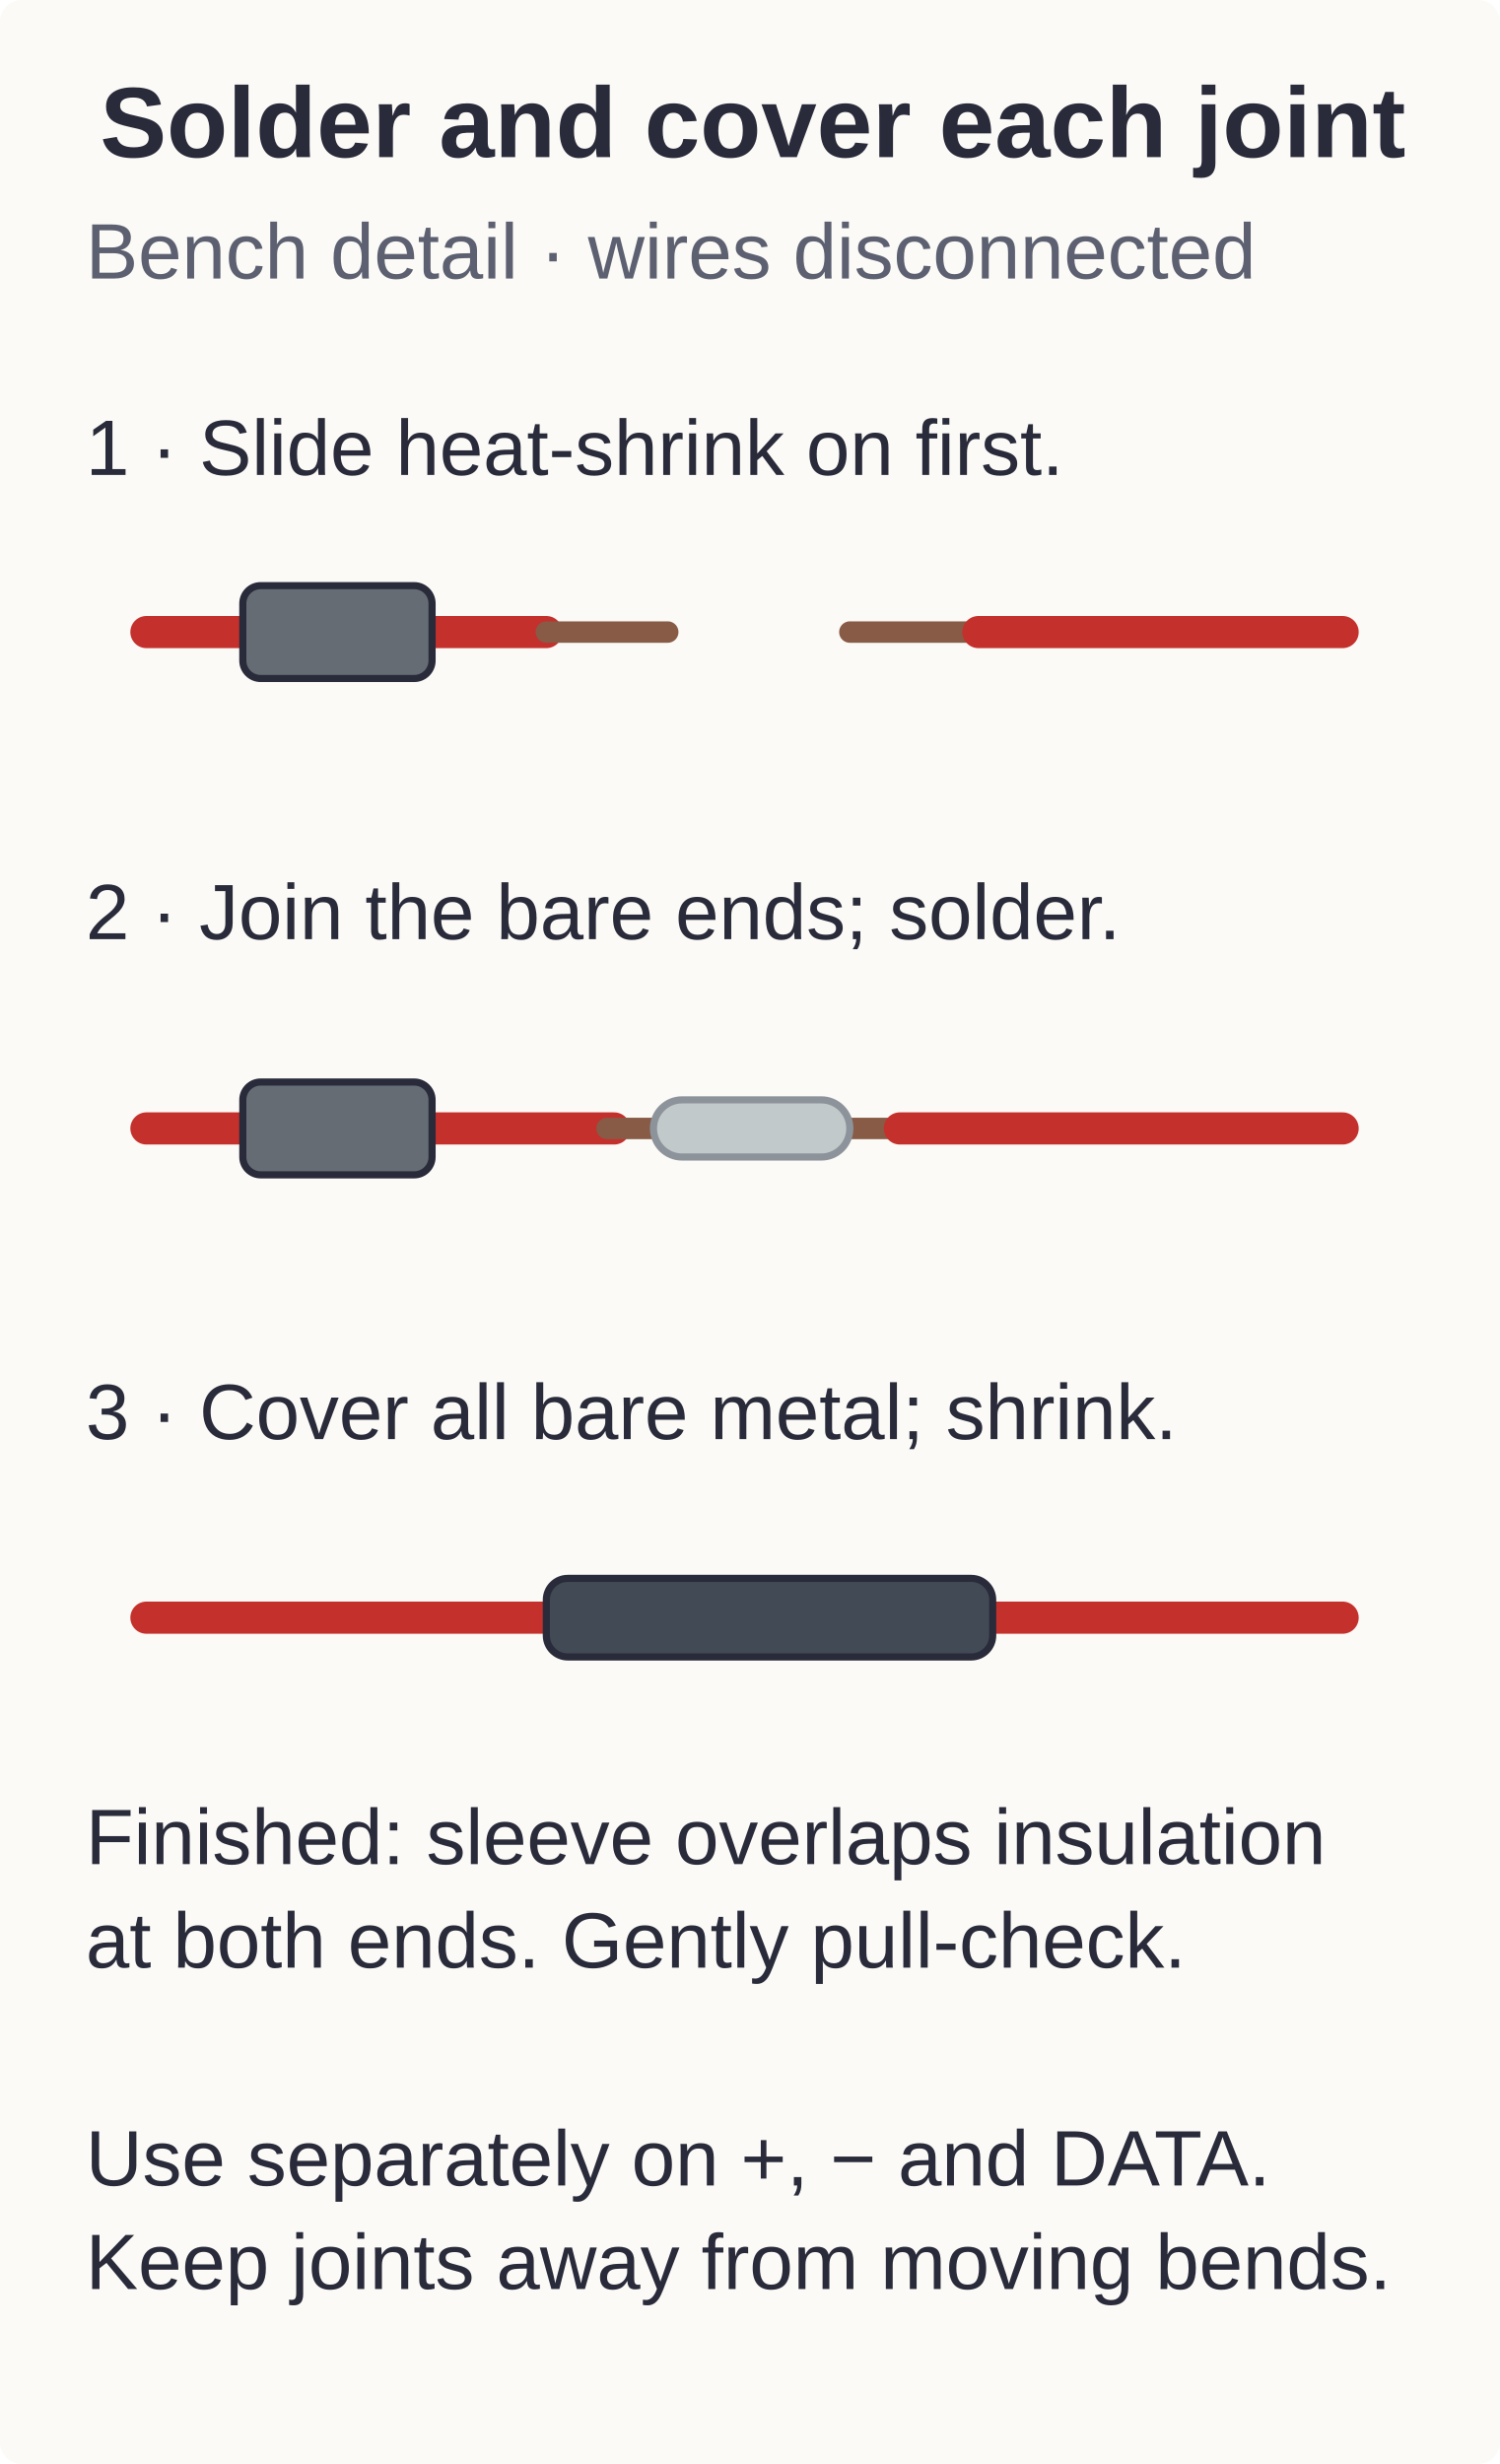
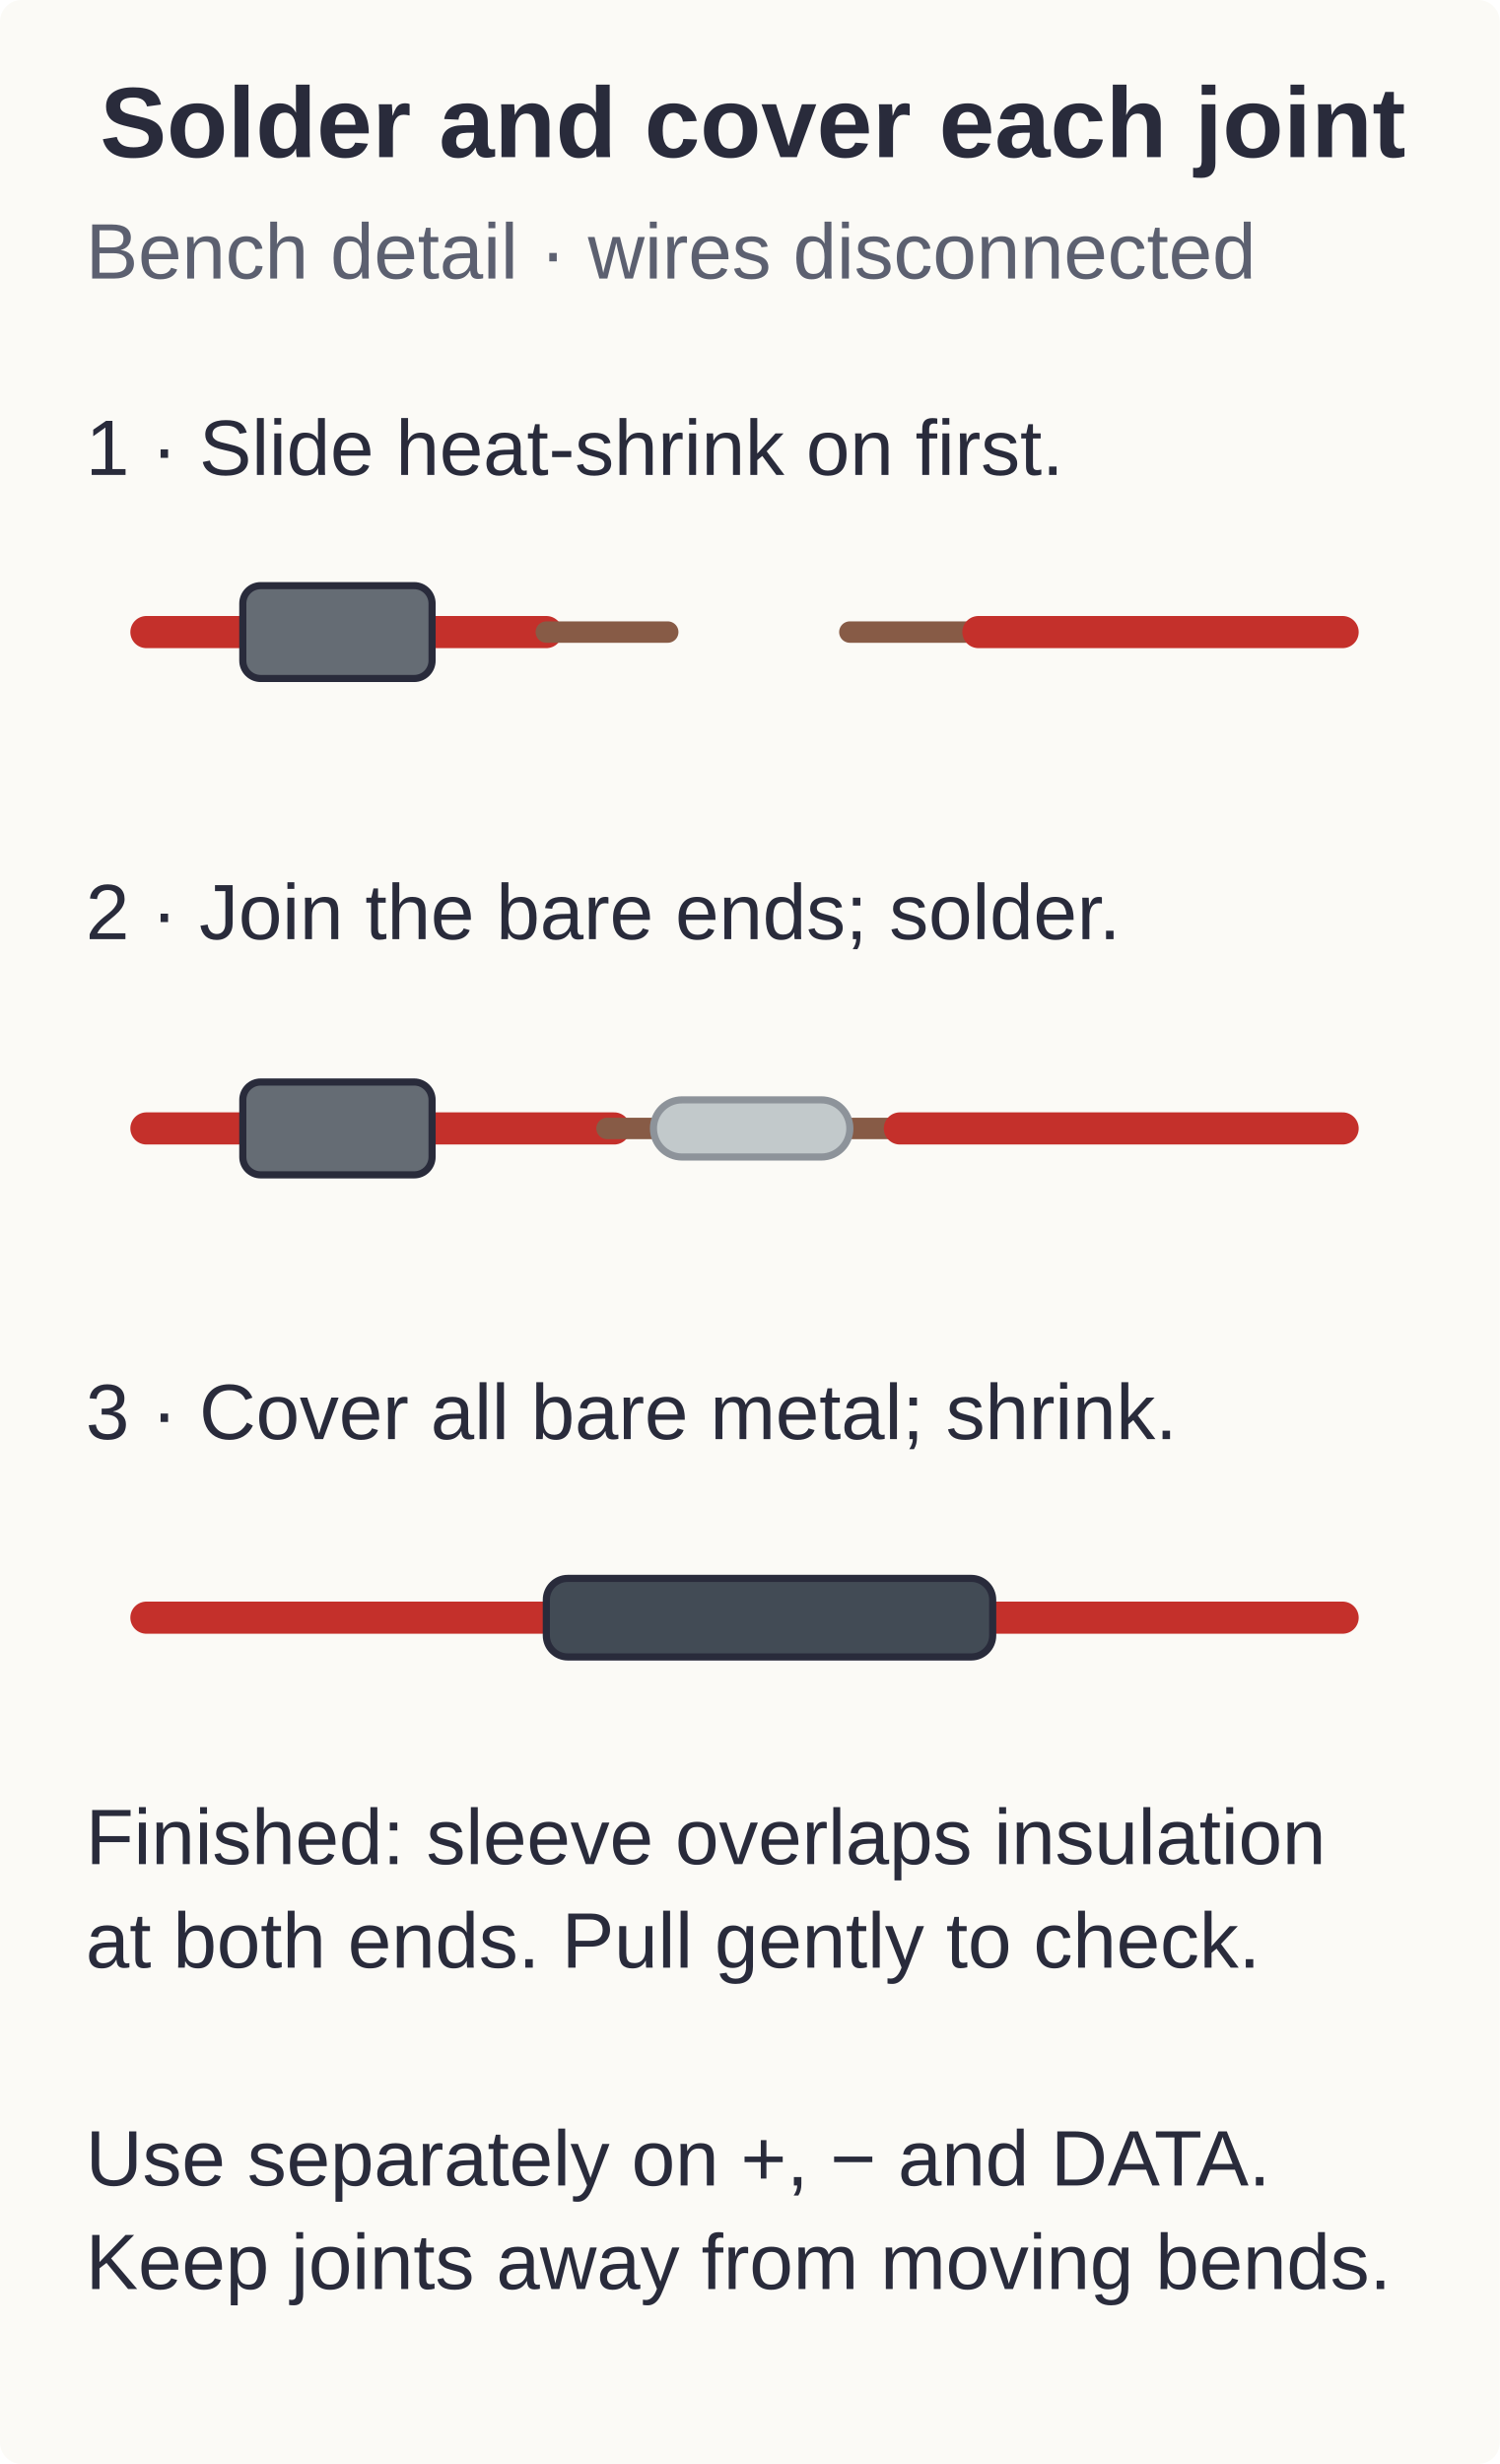
<svg xmlns="http://www.w3.org/2000/svg" viewBox="0 0 420 690" width="420" height="690" role="img">
  <defs>
    <marker id="arrow" viewBox="0 0 10 10" refX="8" refY="5" markerWidth="7" markerHeight="7" orient="auto-start-reverse">
      <path d="M0 0 L10 5 L0 10z" fill="#2f6fb5" />
    </marker>
  </defs>
  <rect x="0" y="0" width="420" height="690" rx="6" fill="#fbfaf6" stroke="none" stroke-width="2" />
  <text x="28" y="44" font-family="Arial,Helvetica,sans-serif" font-size="28" fill="#292b3b" font-weight="700" text-anchor="start">Solder and cover each joint</text>
  <text x="24" y="78" font-family="Arial,Helvetica,sans-serif" font-size="22" fill="#5c6070" font-weight="400" text-anchor="start">Bench detail · wires disconnected</text>
  <text x="24" y="133" font-family="Arial,Helvetica,sans-serif" font-size="22" fill="#292b3b" font-weight="400" text-anchor="start">1 · Slide heat-shrink on first.</text>
  <path d="M41 177 L153 177" fill="none" stroke="#c4302b" stroke-width="9" stroke-linejoin="round" stroke-linecap="round" />
  <rect x="68" y="164" width="53" height="26" rx="5" fill="#656c74" stroke="#292b3b" stroke-width="2" />
  <path d="M153 177 L187 177" fill="none" stroke="#875b46" stroke-width="6" stroke-linejoin="round" stroke-linecap="round" />
  <path d="M238 177 L274 177" fill="none" stroke="#875b46" stroke-width="6" stroke-linejoin="round" stroke-linecap="round" />
  <path d="M274 177 L376 177" fill="none" stroke="#c4302b" stroke-width="9" stroke-linejoin="round" stroke-linecap="round" />
  <text x="24" y="263" font-family="Arial,Helvetica,sans-serif" font-size="22" fill="#292b3b" font-weight="400" text-anchor="start">2 · Join the bare ends; solder.</text>
  <path d="M41 316 L172 316" fill="none" stroke="#c4302b" stroke-width="9" stroke-linejoin="round" stroke-linecap="round" />
  <rect x="68" y="303" width="53" height="26" rx="5" fill="#656c74" stroke="#292b3b" stroke-width="2" />
  <path d="M170 316 L251 316" fill="none" stroke="#875b46" stroke-width="6" stroke-linejoin="round" stroke-linecap="round" />
  <rect x="183" y="308" width="55" height="16" rx="8" fill="#c2c9cb" stroke="#8d939a" stroke-width="2" />
  <path d="M252 316 L376 316" fill="none" stroke="#c4302b" stroke-width="9" stroke-linejoin="round" stroke-linecap="round" />
  <text x="24" y="403" font-family="Arial,Helvetica,sans-serif" font-size="22" fill="#292b3b" font-weight="400" text-anchor="start">3 · Cover all bare metal; shrink.</text>
  <path d="M41 453 L376 453" fill="none" stroke="#c4302b" stroke-width="9" stroke-linejoin="round" stroke-linecap="round" />
  <rect x="153" y="442" width="125" height="22" rx="6" fill="#424b55" stroke="#292b3b" stroke-width="2" />
  <text x="24" y="522" font-family="Arial,Helvetica,sans-serif" font-size="22" fill="#292b3b" font-weight="400" text-anchor="start">Finished: sleeve overlaps insulation</text>
-   <text x="24" y="551" font-family="Arial,Helvetica,sans-serif" font-size="22" fill="#292b3b" font-weight="400" text-anchor="start">at both ends. Gently pull-check.</text>
+   <text x="24" y="551" font-family="Arial,Helvetica,sans-serif" font-size="22" fill="#292b3b" font-weight="400" text-anchor="start">at both ends. Pull gently to check.</text>
  <text x="24" y="612" font-family="Arial,Helvetica,sans-serif" font-size="22" fill="#292b3b" font-weight="400" text-anchor="start">Use separately on +, − and DATA.</text>
  <text x="24" y="641" font-family="Arial,Helvetica,sans-serif" font-size="22" fill="#292b3b" font-weight="400" text-anchor="start">Keep joints away from moving bends.</text>
</svg>
